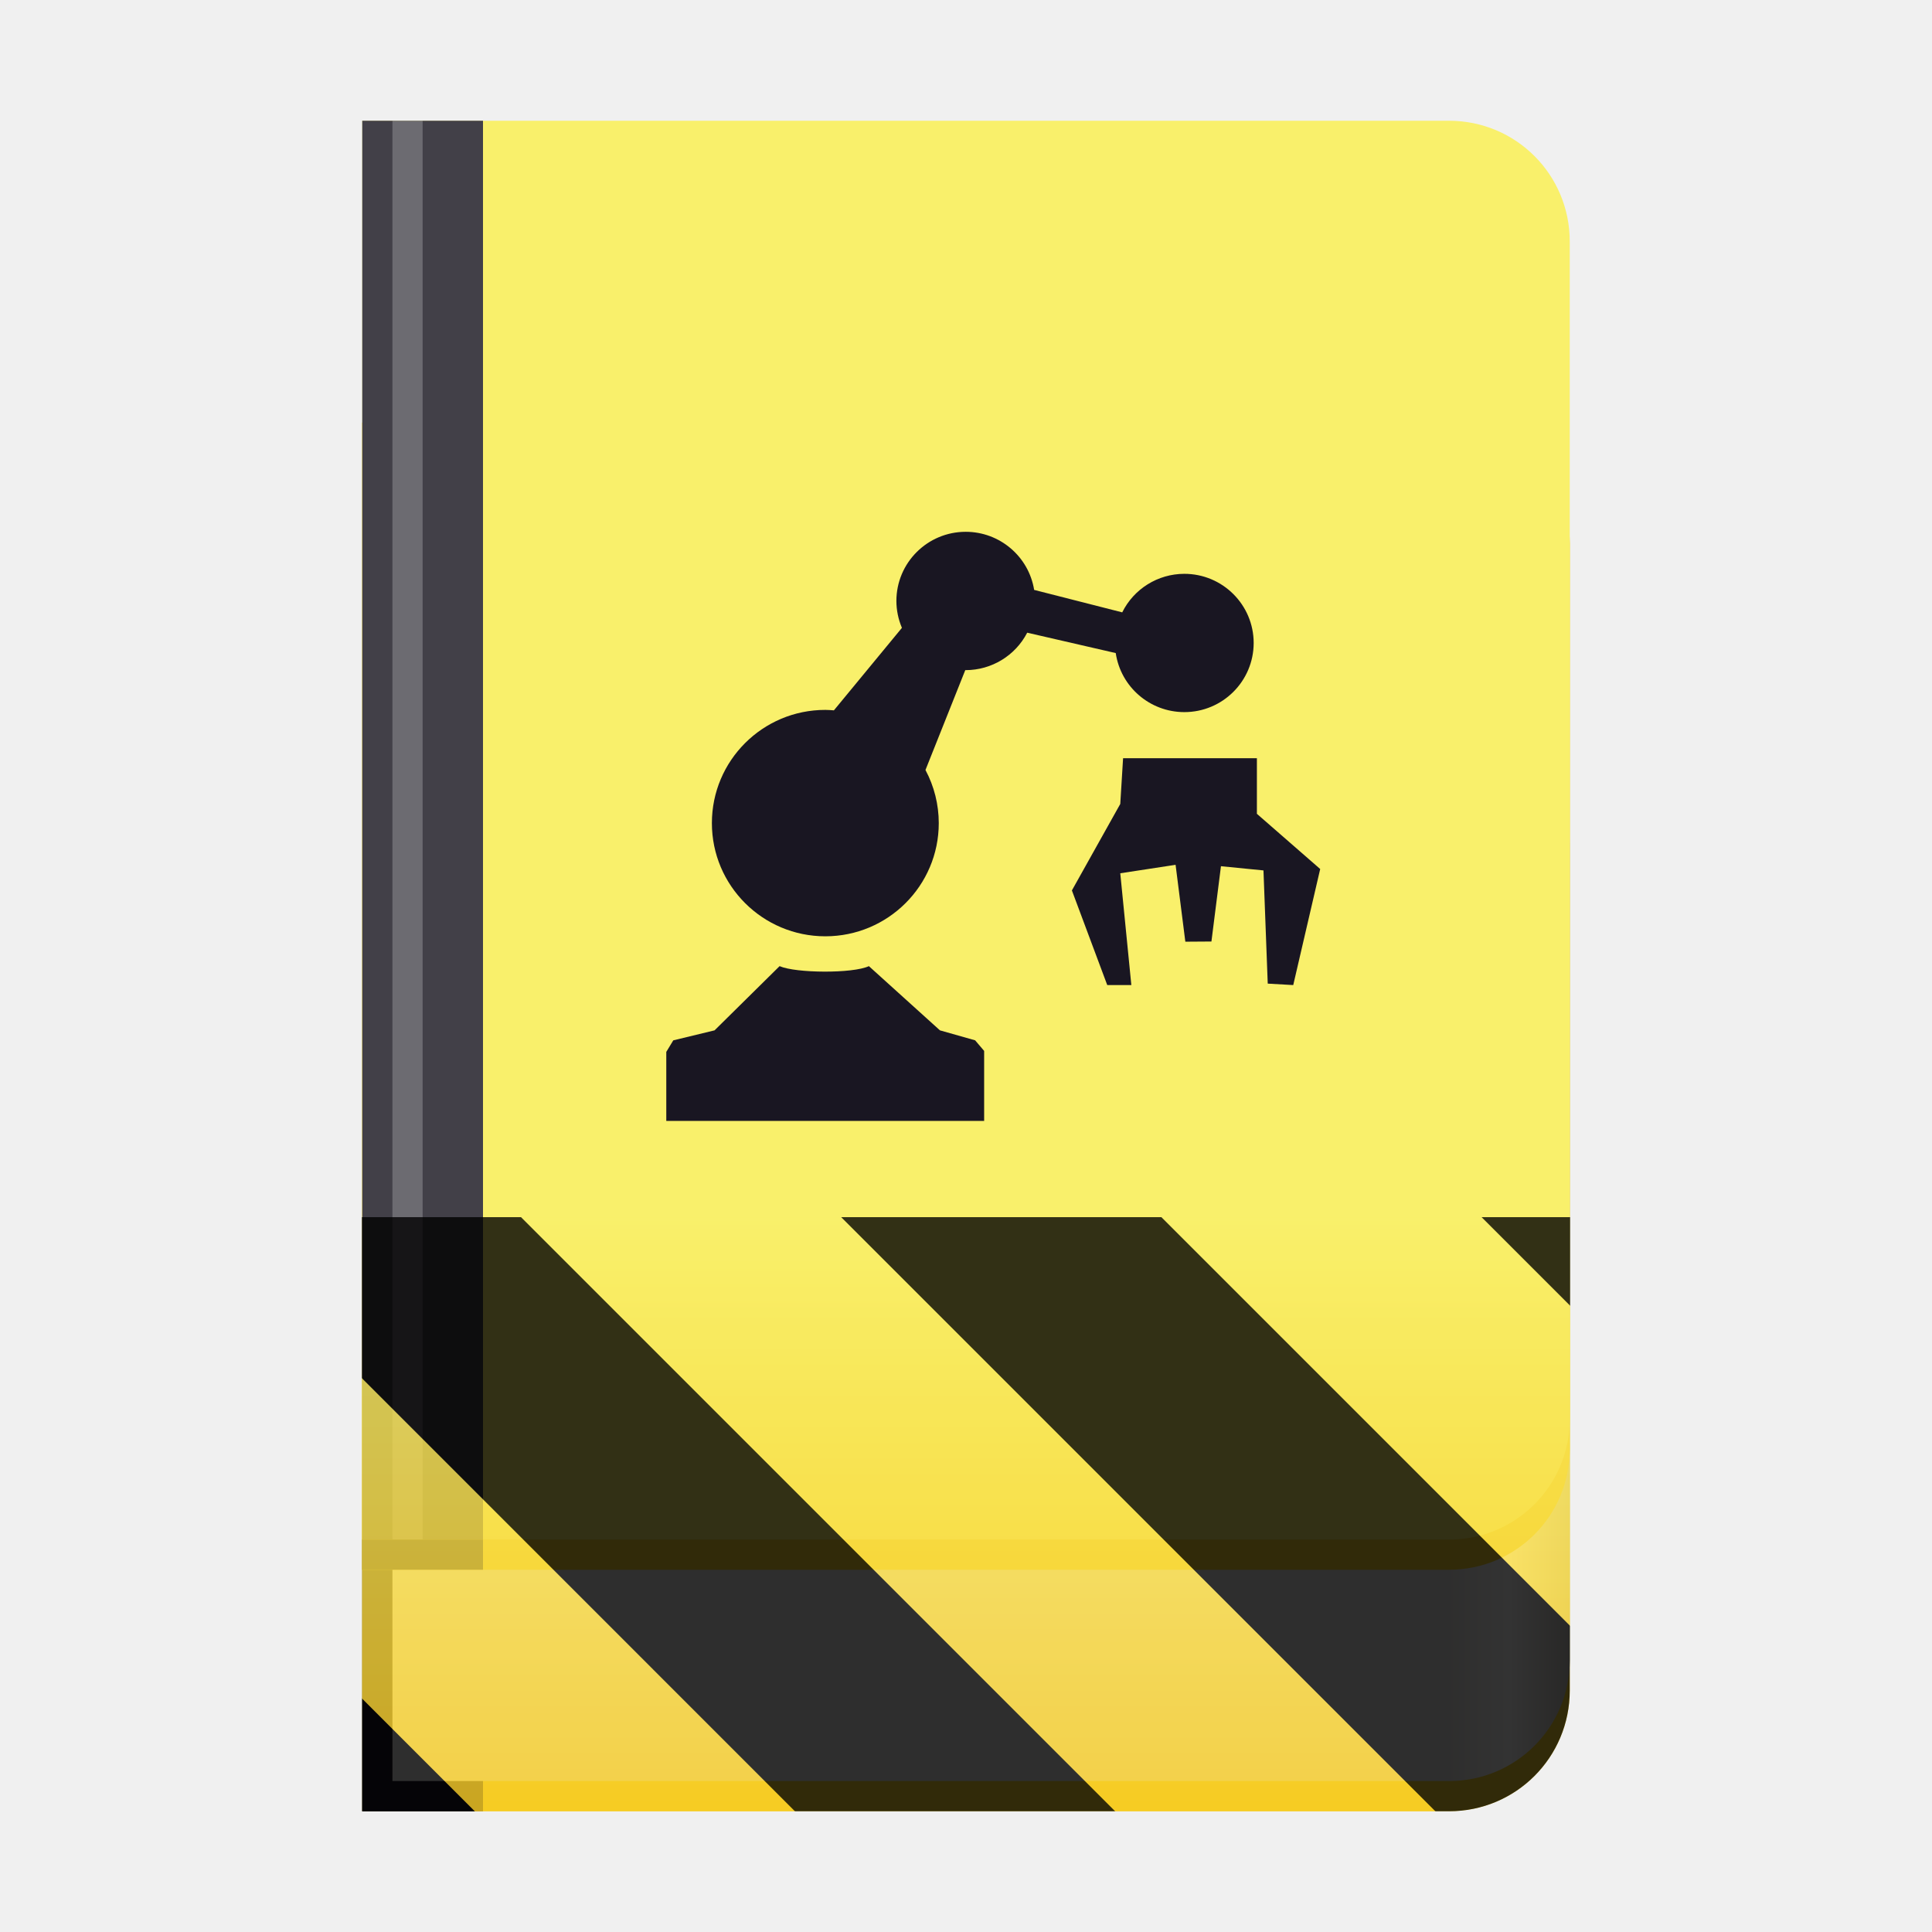
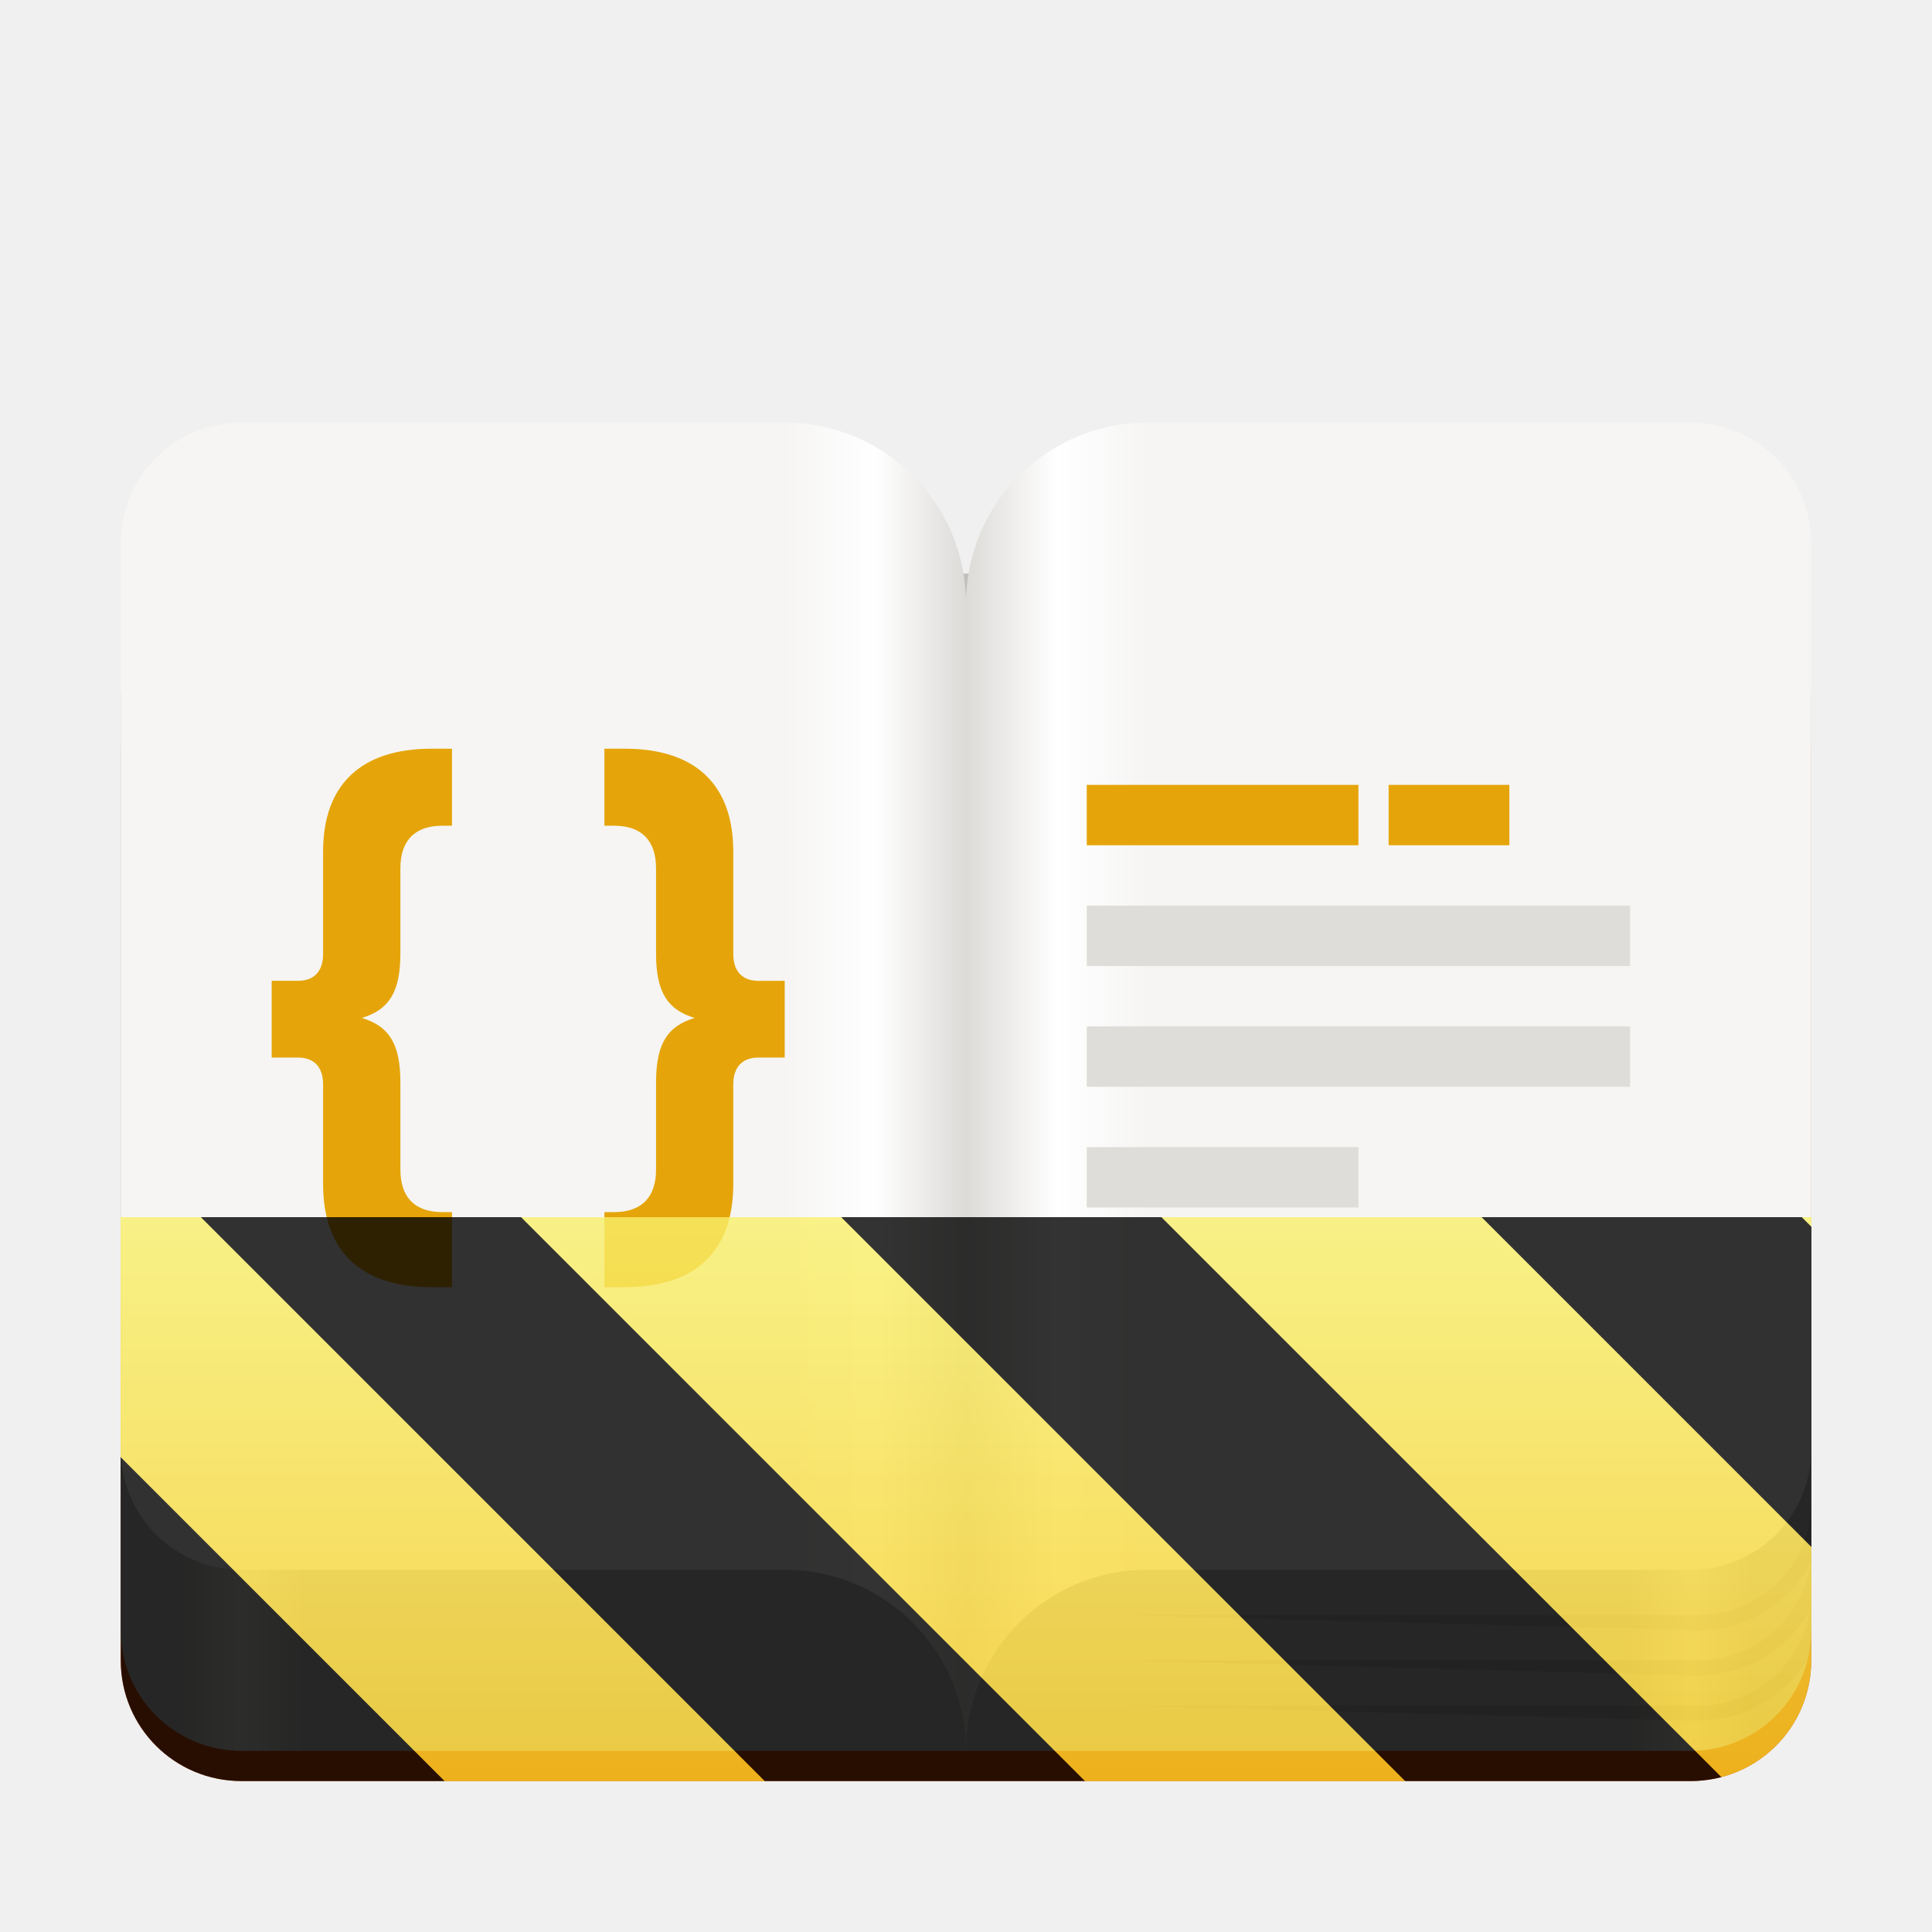
- <svg xmlns="http://www.w3.org/2000/svg" xmlns:xlink="http://www.w3.org/1999/xlink" viewBox="0 0 128 128" style="display:inline;enable-background:new" version="1.0" id="svg11300" height="128" width="128">
-   <defs id="defs3">
-     <linearGradient id="linearGradient1879">
-       <stop style="stop-color:#e8e7e4;stop-opacity:1" offset="0" id="stop1873" />
-       <stop id="stop1875" offset="0.5" style="stop-color:#ffffff;stop-opacity:1" />
-       <stop style="stop-color:#c9c6c1;stop-opacity:1" offset="1" id="stop1877" />
+ <svg xmlns="http://www.w3.org/2000/svg" xmlns:xlink="http://www.w3.org/1999/xlink" height="128px" viewBox="0 0 128 128" width="128px">
+   <defs>
+     <filter id="a" height="100%" width="100%" x="0%" y="0%">
+       <feColorMatrix color-interpolation-filters="sRGB" values="0 0 0 0 1 0 0 0 0 1 0 0 0 0 1 0 0 0 1 0" />
+     </filter>
+     <linearGradient id="b" gradientUnits="userSpaceOnUse">
+       <stop offset="0" stop-color="#c0bfbc" />
+       <stop offset="0.846" stop-color="#c0bfbc" />
+       <stop offset="0.923" stop-color="#deddda" />
+       <stop offset="1" stop-color="#c0bfbc" />
    </linearGradient>
-     <linearGradient y2="120" x2="416" y1="120" x1="384" gradientTransform="matrix(0.25,0,0,0.25,6.9488522e-8,53)" gradientUnits="userSpaceOnUse" id="linearGradient1037" xlink:href="#linearGradient1879" />
+     <linearGradient id="c" x1="64" x2="116" xlink:href="#b" y1="77" y2="77" />
+     <linearGradient id="d" gradientTransform="matrix(-1 0 0 1 128 -170)" x1="64" x2="116" xlink:href="#b" y1="247" y2="247" />
+     <linearGradient id="e" gradientUnits="userSpaceOnUse">
+       <stop offset="0" stop-color="#f6f5f4" />
+       <stop offset="0.5" stop-color="#ffffff" />
+       <stop offset="1" stop-color="#dddbd8" />
+     </linearGradient>
+     <linearGradient id="f" gradientTransform="matrix(-0.25 0 0 0.25 168 27)" x1="368" x2="416" xlink:href="#e" y1="116" y2="116" />
+     <mask id="g">
+       <g filter="url(#a)">
+         <rect fill-opacity="0.1" height="153.6" width="153.6" x="-12.8" y="-12.8" />
+       </g>
+     </mask>
+     <linearGradient id="h" x1="52" x2="64" xlink:href="#e" y1="56" y2="56" />
+     <clipPath id="i">
+       <path d="m 0 0 h 128 v 128 h -128 z m 0 0" />
+     </clipPath>
+     <mask id="j">
+       <g filter="url(#a)">
+         <rect fill-opacity="0.1" height="221.184" width="221.184" x="-46.592" y="-46.592" />
+       </g>
+     </mask>
+     <clipPath id="k">
+       <rect height="152" width="192" />
+     </clipPath>
+     <g id="l" clip-path="url(#k)">
+       <path d="m 128 118.656 c -0.082 4.09 -3.379 7.344 -7.492 7.344 h -0.5 v 1 h 0.5 c 3.246 0 6.059 -1.812 7.492 -4.48 z m -46 7.344 l 38 1 v -1 z m 0 0" />
+       <path d="m 128 121.656 c -0.082 4.09 -3.379 7.344 -7.492 7.344 h -0.5 v 1 h 0.5 c 3.223 0 6.023 -1.789 7.465 -4.426 c 0.012 -0.191 0.027 -0.383 0.027 -0.574 z m -46 7.344 l 38 1 v -1 z m 0 0" />
+       <path d="m 128 115.656 c -0.082 4.09 -3.379 7.344 -7.492 7.344 h -0.5 v 1 h 0.5 c 3.246 0 6.059 -1.812 7.492 -4.48 z m -46 7.344 l 38 1 v -1 z m 0 0" />
+     </g>
    <clipPath id="m">
-       <rect height="128" width="128" id="rect19" x="0" y="0" />
+       <rect height="128" width="128" />
    </clipPath>
-     <mask id="i">
-       <g clip-path="url(#h)" filter="url(#b)" id="g16">
-         <g clip-path="url(#g)" id="g15">
-           <path d="m 24,28 v 92 h 72 c 4.434,0 8,-3.566 8,-8 V 36 c 0,-4.434 -3.566,-8 -8,-8 z m 0,0" fill="#a51d2d" id="path7" />
-           <path d="m 24,102 h 8 v 18 h -8 z m 0,0" fill="#191622" id="path8" />
-           <path d="m 26,48 v 70 h 70 c 4.434,0 8,-3.566 8,-8 V 56 c 0,-4.434 -3.566,-8 -8,-8 z m 0,0" fill="url(#a)" id="path9" />
-           <path d="m 24,28 v 76 h 72 c 4.434,0 8,-3.566 8,-8 V 36 c 0,-4.434 -3.566,-8 -8,-8 z m 0,0" fill="#ac1d2e" id="path10" />
-           <path d="m 24,8 v 94 h 72 c 4.434,0 8,-3.566 8,-8 V 16 c 0,-4.434 -3.566,-8 -8,-8 z m 0,0" fill="#ed333b" id="path11" />
-           <path d="m 24,8 h 8 v 94 h -8 z m 0,0" fill="#424048" id="path12" />
-           <g id="use12" clip-path="url(#e)">
-             <path d="m 26,8 h 2 v 94 h -2 z m 0,0" fill="#ffffff" id="path3" />
+     <clipPath id="n">
+       <rect height="128" width="128" />
+     </clipPath>
+     <mask id="o">
+       <g filter="url(#a)">
+         <g clip-path="url(#n)" filter="url(#a)">
+           <g clip-path="url(#m)">
+             <path d="m 16 42 c -4.434 0 -8 3.566 -8 8 v 60 c 0 4.434 3.566 8 8 8 h 96 c 4.434 0 8 -3.566 8 -8 v -60 c 0 -4.434 -3.566 -8 -8 -8 z m 0 0" fill="#c64600" />
+             <path d="m 64 38 v 78 h 48 c 4.434 0 8 -3.566 8 -8 v -61.645 c 0 -4.434 -3.566 -8 -8 -8 z m 0 0" fill="url(#c)" />
+             <path d="m 64 38 v 78 h -48 c -4.434 0 -8 -3.566 -8 -8 v -61.645 c 0 -4.434 3.566 -8 8 -8 z m 0 0" fill="url(#d)" />
+             <path d="m 112 28 c 4.434 0 8 3.566 8 8 v 60 c 0 4.434 -3.566 8 -8 8 h -36 c -6.629 0 -12 5.371 -12 12 v -76 c 0 -6.629 5.371 -12 12 -12 z m 0 0" fill="url(#f)" />
+             <g clip-path="url(#i)">
+               <g mask="url(#j)">
+                 <use transform="matrix(1 0 0 1 -8 -16)" xlink:href="#l" />
+               </g>
+             </g>
+             <path d="m 72 52 h 18 v 4 h -18 z m 0 0" fill="#e5a50a" />
+             <path d="m 72 60 h 36 v 4 h -36 z m 0 0" fill="#deddda" />
+             <path d="m 72 68 h 36 v 4 h -36 z m 0 0" fill="#deddda" />
+             <path d="m 72 76 h 18 v 4 h -18 z m 0 0" fill="#deddda" />
+             <path d="m 16 28 c -4.434 0 -8 3.566 -8 8 v 60 c 0 4.434 3.566 8 8 8 h 36 c 6.629 0 12 5.371 12 12 v -76 c 0 -6.629 -5.371 -12 -12 -12 z m 0 0" fill="url(#h)" />
+             <path d="m 92 52 h 8 v 4 h -8 z m 0 0" fill="#e5a50a" />
+             <path d="m 29.945 49.602 v 5.105 h -0.637 c -1.867 0 -2.781 1.027 -2.781 2.82 v 5.645 c 0 2.629 -0.801 3.734 -2.555 4.27 c 1.754 0.531 2.555 1.637 2.555 4.27 v 5.773 c 0 1.793 0.914 2.82 2.781 2.82 h 0.637 v 4.973 h -1.336 c -4.762 0 -7.203 -2.438 -7.203 -6.82 v -6.598 c 0 -1.223 -0.648 -1.797 -1.676 -1.793 h -1.73 v -5.086 h 1.73 c 1.027 0.004 1.676 -0.57 1.676 -1.789 v -6.766 c 0 -4.383 2.441 -6.824 7.203 -6.824 z m 0 0" fill="#e5a50a" />
+             <path d="m 40.043 49.602 v 5.105 h 0.641 c 1.867 0 2.781 1.027 2.781 2.82 v 5.645 c 0 2.629 0.801 3.734 2.555 4.27 c -1.754 0.531 -2.555 1.637 -2.555 4.27 v 5.773 c 0 1.793 -0.914 2.82 -2.781 2.82 h -0.641 v 4.973 h 1.336 c 4.766 0 7.203 -2.438 7.203 -6.82 v -6.598 c 0 -1.223 0.648 -1.797 1.68 -1.793 h 1.727 v -5.086 l -1.727 0.004 c -1.031 0 -1.68 -0.574 -1.68 -1.793 v -6.766 c 0 -4.383 -2.438 -6.824 -7.203 -6.824 z m 0 0" fill="#e5a50a" />
          </g>
-           <path d="M 58,34.02 V 40 h -0.75 c -2.188,0 -3.258,1.207 -3.258,3.305 v 6.617 c 0,3.082 -0.941,4.379 -2.992,5.004 2.051,0.625 2.992,1.918 2.992,5 v 6.77 C 53.992,68.793 55.062,70 57.25,70 H 58 v 5.828 h -1.566 c -5.582,0 -8.441,-2.859 -8.441,-7.996 v -7.73 c 0,-1.43 -0.762,-2.105 -1.965,-2.102 H 44 v -5.957 h 2.027 c 1.203,0 1.965,-0.668 1.965,-2.098 v -7.93 c 0,-5.137 2.859,-7.996 8.441,-7.996 z m 0,0" fill="#ffffff" id="path13" />
-           <path d="M 74,34.02 V 40 h 0.75 c 2.188,0 3.258,1.207 3.258,3.305 v 6.617 c 0,3.082 0.941,4.379 2.992,5.004 -2.051,0.625 -2.992,1.918 -2.992,5 v 6.77 C 78.008,68.793 76.938,70 74.75,70 H 74 v 5.828 h 1.566 c 5.582,0 8.441,-2.859 8.441,-7.996 v -7.73 c 0,-1.43 0.762,-2.105 1.965,-2.102 H 88 v -5.957 h -2.027 c -1.203,0 -1.965,-0.668 -1.965,-2.098 v -7.93 c 0,-5.137 -2.859,-7.996 -8.441,-7.996 z m 0,0" fill="#ffffff" id="path14" />
-           <path d="m 24,102 h 8 v 2 h -8 z m 0,0" fill="#191622" id="path15" />
        </g>
      </g>
    </mask>
-     <clipPath id="h">
-       <rect height="128" width="128" id="rect7" x="0" y="0" />
-     </clipPath>
-     <filter id="b" height="1" width="1" x="0" y="0">
-       <feColorMatrix in="SourceGraphic" type="matrix" values="0 0 0 0 1 0 0 0 0 1 0 0 0 0 1 0 0 0 1 0" id="feColorMatrix3" />
-     </filter>
-     <clipPath id="g">
-       <rect height="128" width="128" id="rect6" x="0" y="0" />
-     </clipPath>
-     <linearGradient id="a" gradientUnits="userSpaceOnUse" x1="96" x2="104" y1="83" y2="83">
-       <stop offset="0" stop-color="#e8e7e4" id="stop1" />
-       <stop offset="0.5" stop-color="#ffffff" id="stop2" />
-       <stop offset="1" stop-color="#c9c6c1" id="stop3" />
-     </linearGradient>
-     <clipPath id="e">
-       <rect height="128" width="128" id="rect5" x="0" y="0" />
-     </clipPath>
-     <mask id="d">
-       <g filter="url(#b)" id="g4">
-         <rect fill-opacity="0.223" height="128" width="128" id="rect4" x="0" y="0" />
+     <mask id="p">
+       <g filter="url(#a)">
+         <rect fill-opacity="0.8" height="184.32" width="184.32" x="-28.16" y="-28.16" />
      </g>
    </mask>
-     <filter id="filter1" height="1" width="1" x="0" y="0">
-       <feColorMatrix in="SourceGraphic" type="matrix" values="0 0 0 0 1 0 0 0 0 1 0 0 0 0 1 0 0 0 1 0" id="feColorMatrix1" />
-     </filter>
-     <clipPath id="clipPath1">
-       <rect height="128" width="128" id="rect1" x="0" y="0" />
+     <linearGradient id="q" gradientTransform="matrix(0 0.37 -0.98462 0 295.385 -30.36)" gradientUnits="userSpaceOnUse" x1="300" x2="428" y1="235" y2="235">
+       <stop offset="0" stop-color="#f9f06b" />
+       <stop offset="1" stop-color="#f5c211" />
+     </linearGradient>
+     <clipPath id="r">
+       <rect height="128" width="128" />
    </clipPath>
-     <clipPath id="l">
-       <rect height="128" width="128" id="rect18" x="0" y="0" />
+     <clipPath id="s">
+       <rect height="128" width="128" />
    </clipPath>
-     <mask id="j">
-       <g filter="url(#b)" id="g17">
-         <rect fill-opacity="0.8" height="128" width="128" id="rect16" x="0" y="0" />
+   </defs>
+   <path d="m 16 42 c -4.434 0 -8 3.566 -8 8 v 60 c 0 4.434 3.566 8 8 8 h 96 c 4.434 0 8 -3.566 8 -8 v -60 c 0 -4.434 -3.566 -8 -8 -8 z m 0 0" fill="#c64600" />
+   <path d="m 64 38 v 78 h 48 c 4.434 0 8 -3.566 8 -8 v -61.645 c 0 -4.434 -3.566 -8 -8 -8 z m 0 0" fill="url(#c)" />
+   <path d="m 64 38 v 78 h -48 c -4.434 0 -8 -3.566 -8 -8 v -61.645 c 0 -4.434 3.566 -8 8 -8 z m 0 0" fill="url(#d)" />
+   <path d="m 112 28 c 4.434 0 8 3.566 8 8 v 60 c 0 4.434 -3.566 8 -8 8 h -36 c -6.629 0 -12 5.371 -12 12 v -76 c 0 -6.629 5.371 -12 12 -12 z m 0 0" fill="url(#f)" />
+   <g mask="url(#g)">
+     <use transform="matrix(1 0 0 1 -8 -16)" xlink:href="#l" />
+   </g>
+   <path d="m 72 52 h 18 v 4 h -18 z m 0 0" fill="#e5a50a" />
+   <path d="m 72 60 h 36 v 4 h -36 z m 0 0" fill="#deddda" />
+   <path d="m 72 68 h 36 v 4 h -36 z m 0 0" fill="#deddda" />
+   <path d="m 72 76 h 18 v 4 h -18 z m 0 0" fill="#deddda" />
+   <path d="m 16 28 c -4.434 0 -8 3.566 -8 8 v 60 c 0 4.434 3.566 8 8 8 h 36 c 6.629 0 12 5.371 12 12 v -76 c 0 -6.629 -5.371 -12 -12 -12 z m 0 0" fill="url(#h)" />
+   <g fill="#e5a50a">
+     <path d="m 92 52 h 8 v 4 h -8 z m 0 0" />
+     <path d="m 29.945 49.602 v 5.105 h -0.637 c -1.867 0 -2.781 1.027 -2.781 2.82 v 5.645 c 0 2.629 -0.801 3.734 -2.555 4.27 c 1.754 0.531 2.555 1.637 2.555 4.27 v 5.773 c 0 1.793 0.914 2.82 2.781 2.82 h 0.637 v 4.973 h -1.336 c -4.762 0 -7.203 -2.438 -7.203 -6.82 v -6.598 c 0 -1.223 -0.648 -1.797 -1.676 -1.793 h -1.73 v -5.086 h 1.73 c 1.027 0.004 1.676 -0.57 1.676 -1.789 v -6.766 c 0 -4.383 2.441 -6.824 7.203 -6.824 z m 0 0" />
+     <path d="m 40.043 49.602 v 5.105 h 0.641 c 1.867 0 2.781 1.027 2.781 2.82 v 5.645 c 0 2.629 0.801 3.734 2.555 4.27 c -1.754 0.531 -2.555 1.637 -2.555 4.27 v 5.773 c 0 1.793 -0.914 2.82 -2.781 2.82 h -0.641 v 4.973 h 1.336 c 4.766 0 7.203 -2.438 7.203 -6.82 v -6.598 c 0 -1.223 0.648 -1.797 1.68 -1.793 h 1.727 v -5.086 l -1.727 0.004 c -1.031 0 -1.68 -0.574 -1.68 -1.793 v -6.766 c 0 -4.383 -2.438 -6.824 -7.203 -6.824 z m 0 0" />
+   </g>
+   <g mask="url(#o)">
+     <g clip-path="url(#s)">
+       <g mask="url(#p)">
+         <g clip-path="url(#r)">
+           <path d="m 128 80.641 v 47.359 h -128 v -47.359 z m 0 0" fill="url(#q)" />
+           <path d="m 13.309 80.641 l 47.355 47.359 h 21.215 l -47.359 -47.359 z m 42.422 0 l 47.363 47.359 h 21.215 l -47.363 -47.359 z m 42.43 0 l 29.84 29.84 v -21.211 l -8.629 -8.629 z m -98.16 7.906 v 21.215 l 18.238 18.238 h 21.215 z m 0 0" />
+         </g>
      </g>
-     </mask>
-     <filter id="filter2" height="1" width="1" x="0" y="0">
-       <feColorMatrix in="SourceGraphic" type="matrix" values="0 0 0 0 1 0 0 0 0 1 0 0 0 0 1 0 0 0 1 0" id="feColorMatrix2" />
-     </filter>
-     <linearGradient id="k" gradientTransform="matrix(0,0.37,-0.98462,0,295.385,-30.36)" gradientUnits="userSpaceOnUse" x1="300" x2="428" y1="235" y2="235">
-       <stop offset="0" stop-color="#f9f06b" id="stop17" />
-       <stop offset="1" stop-color="#f5c211" id="stop18" />
-     </linearGradient>
-   </defs>
-   <path id="rect954-3-1" d="m 24,28 v 92 h 72 c 4.432,0 8,-3.568 8,-8 V 36 c 0,-4.432 -3.568,-8 -8,-8 z" style="display:inline;fill:#f6d32d;fill-opacity:1;stroke:none;stroke-width:6;stroke-linecap:butt;stroke-linejoin:miter;stroke-miterlimit:4;stroke-dasharray:none;stroke-dashoffset:0;stroke-opacity:1;marker:none;marker-start:none;marker-mid:none;marker-end:none;paint-order:normal;enable-background:new" />
-   <rect style="display:inline;fill:#191622;fill-opacity:1;stroke:none;stroke-width:6;stroke-linecap:butt;stroke-linejoin:miter;stroke-miterlimit:4;stroke-dasharray:none;stroke-dashoffset:0;stroke-opacity:1;marker:none;marker-start:none;marker-mid:none;marker-end:none;paint-order:normal;enable-background:new" id="rect968" width="8" height="18" x="24" y="102" />
-   <path id="rect954-3-6-2" d="m 26,48 v 70 h 70 c 4.432,0 8,-3.568 8,-8 V 56 c 0,-4.432 -3.568,-8 -8,-8 z" style="display:inline;fill:url(#linearGradient1037);fill-opacity:1;stroke:none;stroke-width:6;stroke-linecap:butt;stroke-linejoin:miter;stroke-miterlimit:4;stroke-dasharray:none;stroke-dashoffset:0;stroke-opacity:1;marker:none;marker-start:none;marker-mid:none;marker-end:none;paint-order:normal;enable-background:new" />
-   <path id="rect954-3-2-7" d="m 24,28 v 76 h 72 c 4.432,0 8,-3.568 8,-8 V 36 c 0,-4.432 -3.568,-8 -8,-8 z" style="display:inline;fill:#f6d32d;fill-opacity:1;stroke:none;stroke-width:6;stroke-linecap:butt;stroke-linejoin:miter;stroke-miterlimit:4;stroke-dasharray:none;stroke-dashoffset:0;stroke-opacity:1;marker:none;marker-start:none;marker-mid:none;marker-end:none;paint-order:normal;enable-background:new" />
-   <path id="rect954-3-2-9-0-3-0" d="m 24,8 v 94 h 72 c 4.432,0 8,-3.568 8,-8 V 16 c 0,-4.432 -3.568,-8 -8,-8 z" style="display:inline;fill:#f9f06b;fill-opacity:1;stroke:none;stroke-width:6;stroke-linecap:butt;stroke-linejoin:miter;stroke-miterlimit:4;stroke-dasharray:none;stroke-dashoffset:0;stroke-opacity:1;marker:none;marker-start:none;marker-mid:none;marker-end:none;paint-order:normal;enable-background:new" />
-   <rect style="display:inline;fill:#424048;fill-opacity:1;stroke:none;stroke-width:6;stroke-linecap:butt;stroke-linejoin:miter;stroke-miterlimit:4;stroke-dasharray:none;stroke-dashoffset:0;stroke-opacity:1;marker:none;marker-start:none;marker-mid:none;marker-end:none;paint-order:normal;enable-background:new" id="rect970" width="8" height="94" x="24" y="8" />
-   <path style="display:inline;opacity:0.223;fill:#ffffff;fill-opacity:1;stroke:none;stroke-width:6;stroke-linecap:butt;stroke-linejoin:miter;stroke-miterlimit:4;stroke-dasharray:none;stroke-dashoffset:0;stroke-opacity:1;marker:none;marker-start:none;marker-mid:none;marker-end:none;paint-order:normal;enable-background:new" d="m 26,8 h 2 v 94 h -2 z" id="rect1366-2-9" />
-   <g color="#000000" fill="#2e3436" id="g2" transform="matrix(3.006245,0,0,3,41.32943,29.2725)" style="fill:#191622;fill-opacity:1">
-     <path d="M 1.09,13.218 2,12.997 3.433,11.579 c 0.354,0.156 1.614,0.167 1.968,0 l 1.566,1.418 0.775,0.22 0.199,0.234 v 1.546 H 0.936 V 13.473 Z M 7.535,1.987 A 1.528,1.528 0 0 0 6.007,3.514 1.528,1.528 0 0 0 6.129,4.108 L 4.63,5.93 a 2.5,2.5 0 0 0 -0.189,-0.01 2.5,2.5 0 0 0 -2.5,2.5 2.5,2.5 0 0 0 2.5,2.5 2.5,2.5 0 0 0 2.5,-2.5 A 2.5,2.5 0 0 0 6.648,7.247 L 7.525,5.042 a 1.528,1.528 0 0 0 0.01,0 1.528,1.528 0 0 0 1.355,-0.827 l 1.951,0.45 a 1.528,1.528 0 0 0 1.51,1.304 1.528,1.528 0 0 0 1.53,-1.527 1.528,1.528 0 0 0 -1.53,-1.527 1.528,1.528 0 0 0 -1.367,0.851 L 9.043,3.27 A 1.528,1.528 0 0 0 7.535,1.987 Z" style="isolation:auto;mix-blend-mode:normal;fill:#191622;marker:none;fill-opacity:1" overflow="visible" id="path1" />
-     <path d="m 10.941,7.997 -1.066,1.91 0.779,2.09 h 0.531 l -0.244,-2.469 1.219,-0.187 0.215,1.698 0.575,-0.004 0.21,-1.663 0.937,0.093 0.094,2.5 0.562,0.032 0.594,-2.563 -1.395,-1.219 V 6.987 h -2.949 z" style="isolation:auto;mix-blend-mode:normal;fill:#191622;marker:none;fill-opacity:1" overflow="visible" id="path2" />
-   </g>
-   <rect style="fill:#191622;fill-opacity:1;stroke:none;stroke-width:6;stroke-linecap:butt;stroke-linejoin:miter;stroke-miterlimit:4;stroke-dasharray:none;stroke-dashoffset:0;stroke-opacity:1;marker:none;marker-start:none;marker-mid:none;marker-end:none;paint-order:normal" id="rect963" width="8" height="2" x="24" y="102" />
-   <g clip-path="url(#m)" mask="url(#i)" id="g30" transform="translate(0,3.75e-4)">
-     <g clip-path="url(#l)" mask="url(#j)" id="g29">
-       <path d="M 128,80.641 V 128 H 0 V 80.641 Z m 0,0" fill="url(#k)" id="path28" style="fill:url(#k)" />
-       <path d="M 13.309,80.641 60.664,128 H 81.879 L 34.52,80.641 Z m 42.422,0 L 103.094,128 h 21.215 L 76.945,80.641 Z m 42.43,0 L 128,110.48 V 89.27 l -8.629,-8.629 z M 0,88.547 V 109.762 L 18.238,128 h 21.215 z m 0,0" id="path29" />
    </g>
  </g>
</svg>
